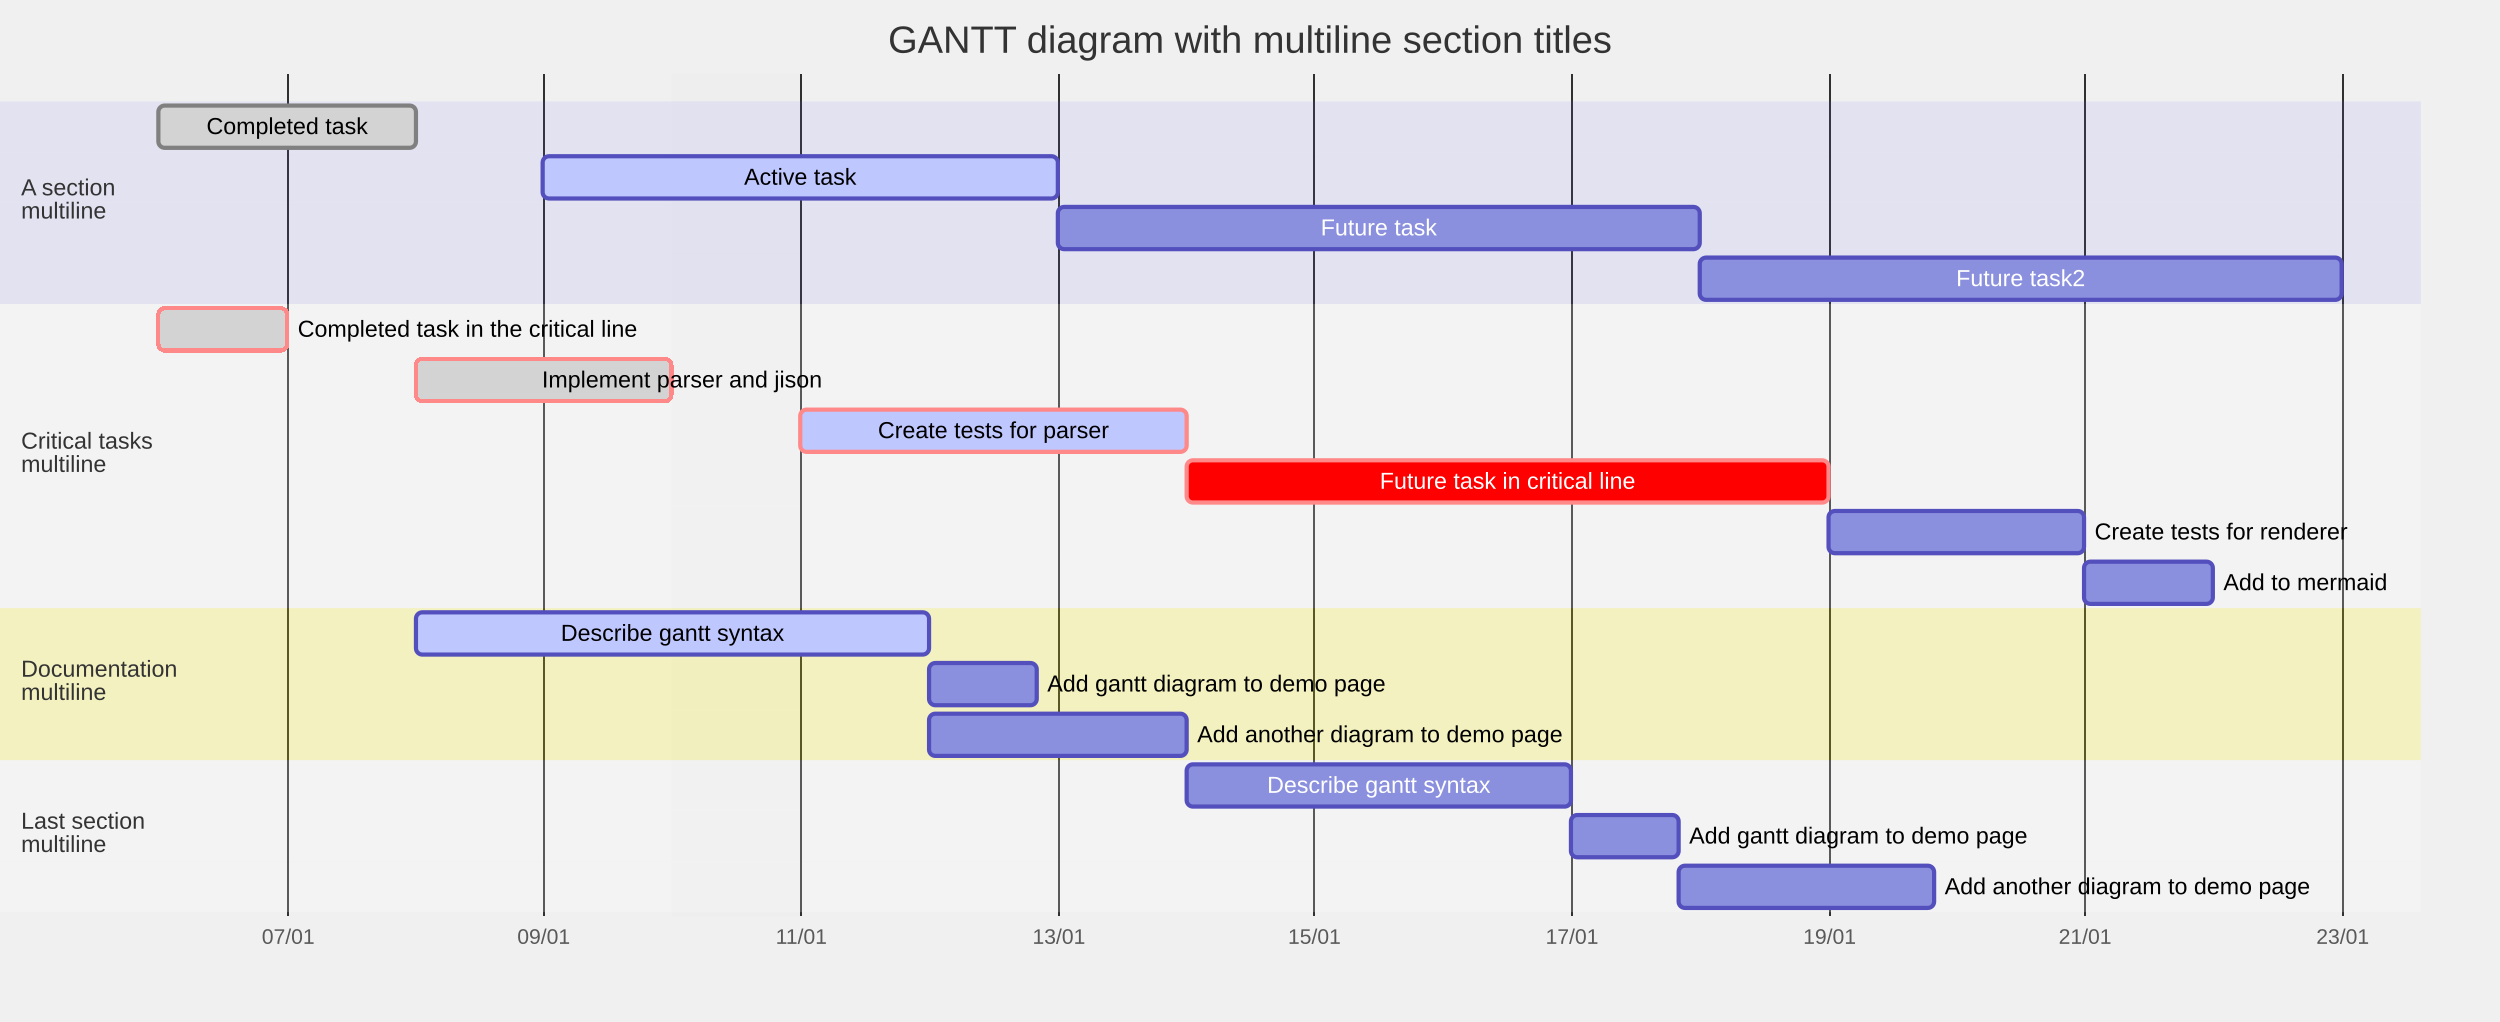
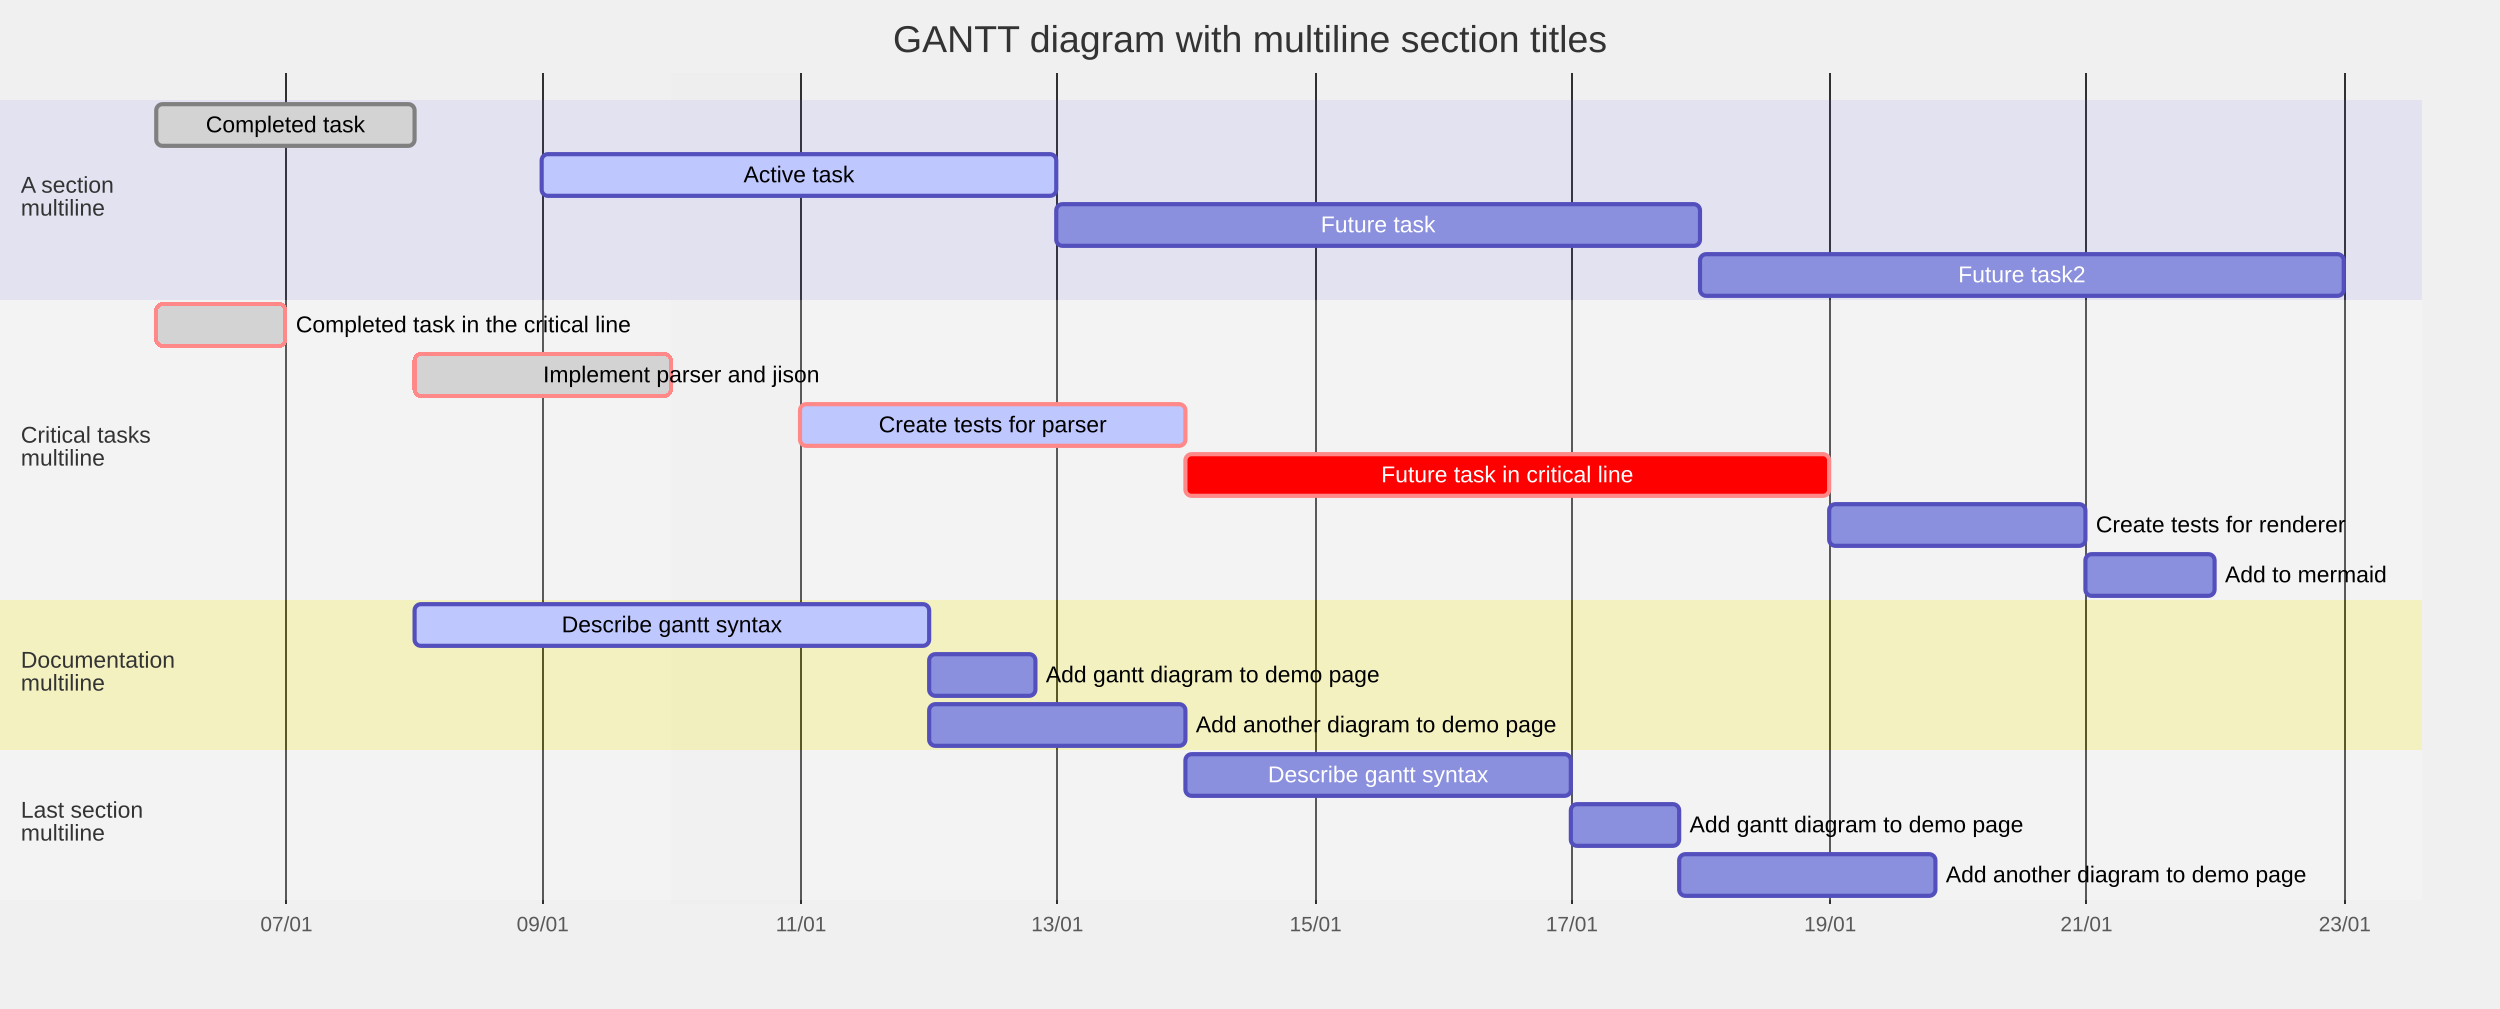
- <svg xmlns="http://www.w3.org/2000/svg" id="upstream_html_demos_gantt_gantt_chart_diagram_demos_009" width="100%" viewBox="0 0 1184 484" style="max-width: 1184px; background-color: white;" role="graphics-document document" aria-roledescription="gantt">
+ <svg xmlns="http://www.w3.org/2000/svg" id="upstream_html_demos_gantt_gantt_chart_diagram_demos_009" width="100%" viewBox="0 0 1200 484" style="max-width: 1200px; background-color: white;" role="graphics-document document" aria-roledescription="gantt">
  <style>#upstream_html_demos_gantt_gantt_chart_diagram_demos_009{font-family:"trebuchet ms",verdana,arial,sans-serif;font-size:16px;fill:#333;}@keyframes edge-animation-frame{from{stroke-dashoffset:0;}}@keyframes dash{to{stroke-dashoffset:0;}}#upstream_html_demos_gantt_gantt_chart_diagram_demos_009 .edge-animation-slow{stroke-dasharray:9,5!important;stroke-dashoffset:900;animation:dash 50s linear infinite;stroke-linecap:round;}#upstream_html_demos_gantt_gantt_chart_diagram_demos_009 .edge-animation-fast{stroke-dasharray:9,5!important;stroke-dashoffset:900;animation:dash 20s linear infinite;stroke-linecap:round;}#upstream_html_demos_gantt_gantt_chart_diagram_demos_009 .error-icon{fill:#552222;}#upstream_html_demos_gantt_gantt_chart_diagram_demos_009 .error-text{fill:#552222;stroke:#552222;}#upstream_html_demos_gantt_gantt_chart_diagram_demos_009 .edge-thickness-normal{stroke-width:1px;}#upstream_html_demos_gantt_gantt_chart_diagram_demos_009 .edge-thickness-thick{stroke-width:3.5px;}#upstream_html_demos_gantt_gantt_chart_diagram_demos_009 .edge-pattern-solid{stroke-dasharray:0;}#upstream_html_demos_gantt_gantt_chart_diagram_demos_009 .edge-thickness-invisible{stroke-width:0;fill:none;}#upstream_html_demos_gantt_gantt_chart_diagram_demos_009 .edge-pattern-dashed{stroke-dasharray:3;}#upstream_html_demos_gantt_gantt_chart_diagram_demos_009 .edge-pattern-dotted{stroke-dasharray:2;}#upstream_html_demos_gantt_gantt_chart_diagram_demos_009 .marker{fill:#333333;stroke:#333333;}#upstream_html_demos_gantt_gantt_chart_diagram_demos_009 .marker.cross{stroke:#333333;}#upstream_html_demos_gantt_gantt_chart_diagram_demos_009 svg{font-family:"trebuchet ms",verdana,arial,sans-serif;font-size:16px;}#upstream_html_demos_gantt_gantt_chart_diagram_demos_009 p{margin:0;}#upstream_html_demos_gantt_gantt_chart_diagram_demos_009 .mermaid-main-font{font-family:"trebuchet ms",verdana,arial,sans-serif;}#upstream_html_demos_gantt_gantt_chart_diagram_demos_009 .exclude-range{fill:#eeeeee;}#upstream_html_demos_gantt_gantt_chart_diagram_demos_009 .section{stroke:none;opacity:0.2;}#upstream_html_demos_gantt_gantt_chart_diagram_demos_009 .section0{fill:rgba(102, 102, 255, 0.49);}#upstream_html_demos_gantt_gantt_chart_diagram_demos_009 .section2{fill:#fff400;}#upstream_html_demos_gantt_gantt_chart_diagram_demos_009 .section1,#upstream_html_demos_gantt_gantt_chart_diagram_demos_009 .section3{fill:white;opacity:0.2;}#upstream_html_demos_gantt_gantt_chart_diagram_demos_009 .sectionTitle0{fill:#333;}#upstream_html_demos_gantt_gantt_chart_diagram_demos_009 .sectionTitle1{fill:#333;}#upstream_html_demos_gantt_gantt_chart_diagram_demos_009 .sectionTitle2{fill:#333;}#upstream_html_demos_gantt_gantt_chart_diagram_demos_009 .sectionTitle3{fill:#333;}#upstream_html_demos_gantt_gantt_chart_diagram_demos_009 .sectionTitle{text-anchor:start;font-family:"trebuchet ms",verdana,arial,sans-serif;}#upstream_html_demos_gantt_gantt_chart_diagram_demos_009 .grid .tick{stroke:lightgrey;opacity:0.8;shape-rendering:crispEdges;}#upstream_html_demos_gantt_gantt_chart_diagram_demos_009 .grid .tick text{font-family:"trebuchet ms",verdana,arial,sans-serif;fill:#333;}#upstream_html_demos_gantt_gantt_chart_diagram_demos_009 .grid path{stroke-width:0;}#upstream_html_demos_gantt_gantt_chart_diagram_demos_009 .today{fill:none;stroke:red;stroke-width:2px;}#upstream_html_demos_gantt_gantt_chart_diagram_demos_009 .task{stroke-width:2;}#upstream_html_demos_gantt_gantt_chart_diagram_demos_009 .taskText{text-anchor:middle;font-family:"trebuchet ms",verdana,arial,sans-serif;}#upstream_html_demos_gantt_gantt_chart_diagram_demos_009 .taskTextOutsideRight{fill:black;text-anchor:start;font-family:"trebuchet ms",verdana,arial,sans-serif;}#upstream_html_demos_gantt_gantt_chart_diagram_demos_009 .taskTextOutsideLeft{fill:black;text-anchor:end;}#upstream_html_demos_gantt_gantt_chart_diagram_demos_009 .task.clickable{cursor:pointer;}#upstream_html_demos_gantt_gantt_chart_diagram_demos_009 .taskText.clickable{cursor:pointer;fill:#003163!important;font-weight:bold;}#upstream_html_demos_gantt_gantt_chart_diagram_demos_009 .taskTextOutsideLeft.clickable{cursor:pointer;fill:#003163!important;font-weight:bold;}#upstream_html_demos_gantt_gantt_chart_diagram_demos_009 .taskTextOutsideRight.clickable{cursor:pointer;fill:#003163!important;font-weight:bold;}#upstream_html_demos_gantt_gantt_chart_diagram_demos_009 .taskText0,#upstream_html_demos_gantt_gantt_chart_diagram_demos_009 .taskText1,#upstream_html_demos_gantt_gantt_chart_diagram_demos_009 .taskText2,#upstream_html_demos_gantt_gantt_chart_diagram_demos_009 .taskText3{fill:white;}#upstream_html_demos_gantt_gantt_chart_diagram_demos_009 .task0,#upstream_html_demos_gantt_gantt_chart_diagram_demos_009 .task1,#upstream_html_demos_gantt_gantt_chart_diagram_demos_009 .task2,#upstream_html_demos_gantt_gantt_chart_diagram_demos_009 .task3{fill:#8a90dd;stroke:#534fbc;}#upstream_html_demos_gantt_gantt_chart_diagram_demos_009 .taskTextOutside0,#upstream_html_demos_gantt_gantt_chart_diagram_demos_009 .taskTextOutside2{fill:black;}#upstream_html_demos_gantt_gantt_chart_diagram_demos_009 .taskTextOutside1,#upstream_html_demos_gantt_gantt_chart_diagram_demos_009 .taskTextOutside3{fill:black;}#upstream_html_demos_gantt_gantt_chart_diagram_demos_009 .active0,#upstream_html_demos_gantt_gantt_chart_diagram_demos_009 .active1,#upstream_html_demos_gantt_gantt_chart_diagram_demos_009 .active2,#upstream_html_demos_gantt_gantt_chart_diagram_demos_009 .active3{fill:#bfc7ff;stroke:#534fbc;}#upstream_html_demos_gantt_gantt_chart_diagram_demos_009 .activeText0,#upstream_html_demos_gantt_gantt_chart_diagram_demos_009 .activeText1,#upstream_html_demos_gantt_gantt_chart_diagram_demos_009 .activeText2,#upstream_html_demos_gantt_gantt_chart_diagram_demos_009 .activeText3{fill:black!important;}#upstream_html_demos_gantt_gantt_chart_diagram_demos_009 .done0,#upstream_html_demos_gantt_gantt_chart_diagram_demos_009 .done1,#upstream_html_demos_gantt_gantt_chart_diagram_demos_009 .done2,#upstream_html_demos_gantt_gantt_chart_diagram_demos_009 .done3{stroke:grey;fill:lightgrey;stroke-width:2;}#upstream_html_demos_gantt_gantt_chart_diagram_demos_009 .doneText0,#upstream_html_demos_gantt_gantt_chart_diagram_demos_009 .doneText1,#upstream_html_demos_gantt_gantt_chart_diagram_demos_009 .doneText2,#upstream_html_demos_gantt_gantt_chart_diagram_demos_009 .doneText3{fill:black!important;}#upstream_html_demos_gantt_gantt_chart_diagram_demos_009 .doneText0.taskTextOutsideLeft,#upstream_html_demos_gantt_gantt_chart_diagram_demos_009 .doneText0.taskTextOutsideRight,#upstream_html_demos_gantt_gantt_chart_diagram_demos_009 .doneText1.taskTextOutsideLeft,#upstream_html_demos_gantt_gantt_chart_diagram_demos_009 .doneText1.taskTextOutsideRight,#upstream_html_demos_gantt_gantt_chart_diagram_demos_009 .doneText2.taskTextOutsideLeft,#upstream_html_demos_gantt_gantt_chart_diagram_demos_009 .doneText2.taskTextOutsideRight,#upstream_html_demos_gantt_gantt_chart_diagram_demos_009 .doneText3.taskTextOutsideLeft,#upstream_html_demos_gantt_gantt_chart_diagram_demos_009 .doneText3.taskTextOutsideRight{fill:black!important;}#upstream_html_demos_gantt_gantt_chart_diagram_demos_009 .crit0,#upstream_html_demos_gantt_gantt_chart_diagram_demos_009 .crit1,#upstream_html_demos_gantt_gantt_chart_diagram_demos_009 .crit2,#upstream_html_demos_gantt_gantt_chart_diagram_demos_009 .crit3{stroke:#ff8888;fill:red;stroke-width:2;}#upstream_html_demos_gantt_gantt_chart_diagram_demos_009 .activeCrit0,#upstream_html_demos_gantt_gantt_chart_diagram_demos_009 .activeCrit1,#upstream_html_demos_gantt_gantt_chart_diagram_demos_009 .activeCrit2,#upstream_html_demos_gantt_gantt_chart_diagram_demos_009 .activeCrit3{stroke:#ff8888;fill:#bfc7ff;stroke-width:2;}#upstream_html_demos_gantt_gantt_chart_diagram_demos_009 .doneCrit0,#upstream_html_demos_gantt_gantt_chart_diagram_demos_009 .doneCrit1,#upstream_html_demos_gantt_gantt_chart_diagram_demos_009 .doneCrit2,#upstream_html_demos_gantt_gantt_chart_diagram_demos_009 .doneCrit3{stroke:#ff8888;fill:lightgrey;stroke-width:2;cursor:pointer;shape-rendering:crispEdges;}#upstream_html_demos_gantt_gantt_chart_diagram_demos_009 .milestone{transform:rotate(45deg) scale(0.8,0.8);}#upstream_html_demos_gantt_gantt_chart_diagram_demos_009 .milestoneText{font-style:italic;}#upstream_html_demos_gantt_gantt_chart_diagram_demos_009 .doneCritText0,#upstream_html_demos_gantt_gantt_chart_diagram_demos_009 .doneCritText1,#upstream_html_demos_gantt_gantt_chart_diagram_demos_009 .doneCritText2,#upstream_html_demos_gantt_gantt_chart_diagram_demos_009 .doneCritText3{fill:black!important;}#upstream_html_demos_gantt_gantt_chart_diagram_demos_009 .doneCritText0.taskTextOutsideLeft,#upstream_html_demos_gantt_gantt_chart_diagram_demos_009 .doneCritText0.taskTextOutsideRight,#upstream_html_demos_gantt_gantt_chart_diagram_demos_009 .doneCritText1.taskTextOutsideLeft,#upstream_html_demos_gantt_gantt_chart_diagram_demos_009 .doneCritText1.taskTextOutsideRight,#upstream_html_demos_gantt_gantt_chart_diagram_demos_009 .doneCritText2.taskTextOutsideLeft,#upstream_html_demos_gantt_gantt_chart_diagram_demos_009 .doneCritText2.taskTextOutsideRight,#upstream_html_demos_gantt_gantt_chart_diagram_demos_009 .doneCritText3.taskTextOutsideLeft,#upstream_html_demos_gantt_gantt_chart_diagram_demos_009 .doneCritText3.taskTextOutsideRight{fill:black!important;}#upstream_html_demos_gantt_gantt_chart_diagram_demos_009 .vert{stroke:navy;}#upstream_html_demos_gantt_gantt_chart_diagram_demos_009 .vertText{font-size:15px;text-anchor:middle;fill:navy!important;}#upstream_html_demos_gantt_gantt_chart_diagram_demos_009 .activeCritText0,#upstream_html_demos_gantt_gantt_chart_diagram_demos_009 .activeCritText1,#upstream_html_demos_gantt_gantt_chart_diagram_demos_009 .activeCritText2,#upstream_html_demos_gantt_gantt_chart_diagram_demos_009 .activeCritText3{fill:black!important;}#upstream_html_demos_gantt_gantt_chart_diagram_demos_009 .titleText{text-anchor:middle;font-size:18px;fill:#333;font-family:"trebuchet ms",verdana,arial,sans-serif;}#upstream_html_demos_gantt_gantt_chart_diagram_demos_009 .node .neo-node{stroke:#9370DB;}#upstream_html_demos_gantt_gantt_chart_diagram_demos_009 [data-look="neo"].node rect,#upstream_html_demos_gantt_gantt_chart_diagram_demos_009 [data-look="neo"].cluster rect,#upstream_html_demos_gantt_gantt_chart_diagram_demos_009 [data-look="neo"].node polygon{stroke:#9370DB;filter:drop-shadow(1px 2px 2px rgba(185, 185, 185, 1));}#upstream_html_demos_gantt_gantt_chart_diagram_demos_009 [data-look="neo"].swimlane.cluster rect{filter:none;}#upstream_html_demos_gantt_gantt_chart_diagram_demos_009 [data-look="neo"].node path{stroke:#9370DB;stroke-width:1px;}#upstream_html_demos_gantt_gantt_chart_diagram_demos_009 [data-look="neo"].node .outer-path{filter:drop-shadow(1px 2px 2px rgba(185, 185, 185, 1));}#upstream_html_demos_gantt_gantt_chart_diagram_demos_009 [data-look="neo"].node .neo-line path{stroke:#9370DB;filter:none;}#upstream_html_demos_gantt_gantt_chart_diagram_demos_009 [data-look="neo"].node circle{stroke:#9370DB;filter:drop-shadow(1px 2px 2px rgba(185, 185, 185, 1));}#upstream_html_demos_gantt_gantt_chart_diagram_demos_009 [data-look="neo"].node circle .state-start{fill:#000000;}#upstream_html_demos_gantt_gantt_chart_diagram_demos_009 [data-look="neo"].icon-shape .icon{fill:#9370DB;filter:drop-shadow(1px 2px 2px rgba(185, 185, 185, 1));}#upstream_html_demos_gantt_gantt_chart_diagram_demos_009 [data-look="neo"].icon-shape .icon-neo path{stroke:#9370DB;filter:drop-shadow(1px 2px 2px rgba(185, 185, 185, 1));}#upstream_html_demos_gantt_gantt_chart_diagram_demos_009 :root{--mermaid-font-family:"trebuchet ms",verdana,arial,sans-serif;}</style>
  <g />
  <g>
-     <rect id="upstream_html_demos_gantt_gantt_chart_diagram_demos_009-exclude-2014-01-10" x="318" y="35" width="61" height="399" transform-origin="318px 242px" class="exclude-range" />
+     <rect id="upstream_html_demos_gantt_gantt_chart_diagram_demos_009-exclude-2014-01-10" x="322" y="35" width="62" height="399" transform-origin="322px 242px" class="exclude-range" />
  </g>
  <g class="grid" transform="translate(75, 434)" fill="none" font-size="10" font-family="sans-serif" text-anchor="middle">
-     <path class="domain" stroke="currentColor" d="M0.5,-399V0.5H1034.5V-399" />
-     <g class="tick" opacity="1" transform="translate(61.5,0)">
+     <path class="domain" stroke="currentColor" d="M0.5,-399V0.5H1050.5V-399" />
+     <g class="tick" opacity="1" transform="translate(62.5,0)">
      <line stroke="currentColor" y2="-399" />
      <text fill="#000" y="3" dy="1em" stroke="none" font-size="10" style="text-anchor: middle;">07/01</text>
    </g>
-     <g class="tick" opacity="1" transform="translate(182.5,0)">
+     <g class="tick" opacity="1" transform="translate(185.5,0)">
      <line stroke="currentColor" y2="-399" />
      <text fill="#000" y="3" dy="1em" stroke="none" font-size="10" style="text-anchor: middle;">09/01</text>
    </g>
-     <g class="tick" opacity="1" transform="translate(304.5,0)">
+     <g class="tick" opacity="1" transform="translate(309.5,0)">
      <line stroke="currentColor" y2="-399" />
      <text fill="#000" y="3" dy="1em" stroke="none" font-size="10" style="text-anchor: middle;">11/01</text>
    </g>
-     <g class="tick" opacity="1" transform="translate(426.5,0)">
+     <g class="tick" opacity="1" transform="translate(432.5,0)">
      <line stroke="currentColor" y2="-399" />
      <text fill="#000" y="3" dy="1em" stroke="none" font-size="10" style="text-anchor: middle;">13/01</text>
    </g>
-     <g class="tick" opacity="1" transform="translate(547.5,0)">
+     <g class="tick" opacity="1" transform="translate(556.5,0)">
      <line stroke="currentColor" y2="-399" />
      <text fill="#000" y="3" dy="1em" stroke="none" font-size="10" style="text-anchor: middle;">15/01</text>
    </g>
-     <g class="tick" opacity="1" transform="translate(669.5,0)">
+     <g class="tick" opacity="1" transform="translate(679.5,0)">
      <line stroke="currentColor" y2="-399" />
      <text fill="#000" y="3" dy="1em" stroke="none" font-size="10" style="text-anchor: middle;">17/01</text>
    </g>
-     <g class="tick" opacity="1" transform="translate(791.5,0)">
+     <g class="tick" opacity="1" transform="translate(803.5,0)">
      <line stroke="currentColor" y2="-399" />
      <text fill="#000" y="3" dy="1em" stroke="none" font-size="10" style="text-anchor: middle;">19/01</text>
    </g>
-     <g class="tick" opacity="1" transform="translate(912.5,0)">
+     <g class="tick" opacity="1" transform="translate(926.5,0)">
      <line stroke="currentColor" y2="-399" />
      <text fill="#000" y="3" dy="1em" stroke="none" font-size="10" style="text-anchor: middle;">21/01</text>
    </g>
-     <g class="tick" opacity="1" transform="translate(1034.5,0)">
+     <g class="tick" opacity="1" transform="translate(1050.5,0)">
      <line stroke="currentColor" y2="-399" />
      <text fill="#000" y="3" dy="1em" stroke="none" font-size="10" style="text-anchor: middle;">23/01</text>
    </g>
  </g>
  <g>
-     <rect x="0" y="48" width="1146.5" height="24" class="section section0" />
-     <rect x="0" y="144" width="1146.5" height="24" class="section section1" />
-     <rect x="0" y="168" width="1146.5" height="24" class="section section1" />
-     <rect x="0" y="288" width="1146.5" height="24" class="section section2" />
-     <rect x="0" y="72" width="1146.5" height="24" class="section section0" />
-     <rect x="0" y="192" width="1146.5" height="24" class="section section1" />
-     <rect x="0" y="312" width="1146.5" height="24" class="section section2" />
-     <rect x="0" y="336" width="1146.5" height="24" class="section section2" />
-     <rect x="0" y="96" width="1146.5" height="24" class="section section0" />
-     <rect x="0" y="216" width="1146.5" height="24" class="section section1" />
-     <rect x="0" y="360" width="1146.5" height="24" class="section section3" />
-     <rect x="0" y="384" width="1146.5" height="24" class="section section3" />
-     <rect x="0" y="408" width="1146.5" height="24" class="section section3" />
-     <rect x="0" y="120" width="1146.5" height="24" class="section section0" />
-     <rect x="0" y="240" width="1146.5" height="24" class="section section1" />
-     <rect x="0" y="264" width="1146.5" height="24" class="section section1" />
+     <rect x="0" y="48" width="1162.5" height="24" class="section section0" />
+     <rect x="0" y="144" width="1162.5" height="24" class="section section1" />
+     <rect x="0" y="168" width="1162.5" height="24" class="section section1" />
+     <rect x="0" y="288" width="1162.5" height="24" class="section section2" />
+     <rect x="0" y="72" width="1162.5" height="24" class="section section0" />
+     <rect x="0" y="192" width="1162.5" height="24" class="section section1" />
+     <rect x="0" y="312" width="1162.5" height="24" class="section section2" />
+     <rect x="0" y="336" width="1162.5" height="24" class="section section2" />
+     <rect x="0" y="96" width="1162.5" height="24" class="section section0" />
+     <rect x="0" y="216" width="1162.5" height="24" class="section section1" />
+     <rect x="0" y="360" width="1162.5" height="24" class="section section3" />
+     <rect x="0" y="384" width="1162.5" height="24" class="section section3" />
+     <rect x="0" y="408" width="1162.5" height="24" class="section section3" />
+     <rect x="0" y="120" width="1162.5" height="24" class="section section0" />
+     <rect x="0" y="240" width="1162.5" height="24" class="section section1" />
+     <rect x="0" y="264" width="1162.5" height="24" class="section section1" />
  </g>
  <g>
-     <rect id="upstream_html_demos_gantt_gantt_chart_diagram_demos_009-des1" rx="3" ry="3" x="75" y="50" width="122" height="20" transform-origin="136px 60px" class="task done0" />
-     <rect id="upstream_html_demos_gantt_gantt_chart_diagram_demos_009-task1" rx="3" ry="3" x="75" y="146" width="61" height="20" transform-origin="105.5px 156px" class="task doneCrit1" />
-     <rect id="upstream_html_demos_gantt_gantt_chart_diagram_demos_009-task2" rx="3" ry="3" x="197" y="170" width="121" height="20" transform-origin="288px 180px" class="task doneCrit1" />
-     <rect id="upstream_html_demos_gantt_gantt_chart_diagram_demos_009-a1" rx="3" ry="3" x="197" y="290" width="243" height="20" transform-origin="318.5px 300px" class="task active2" />
-     <rect id="upstream_html_demos_gantt_gantt_chart_diagram_demos_009-des2" rx="3" ry="3" x="257" y="74" width="244" height="20" transform-origin="379px 84px" class="task active0" />
-     <rect id="upstream_html_demos_gantt_gantt_chart_diagram_demos_009-task3" rx="3" ry="3" x="379" y="194" width="183" height="20" transform-origin="470.5px 204px" class="task activeCrit1" />
-     <rect id="upstream_html_demos_gantt_gantt_chart_diagram_demos_009-task7" rx="3" ry="3" x="440" y="314" width="51" height="20" transform-origin="465.5px 324px" class="task task2" />
-     <rect id="upstream_html_demos_gantt_gantt_chart_diagram_demos_009-doc1" rx="3" ry="3" x="440" y="338" width="122" height="20" transform-origin="501px 348px" class="task task2" />
-     <rect id="upstream_html_demos_gantt_gantt_chart_diagram_demos_009-des3" rx="3" ry="3" x="501" y="98" width="304" height="20" transform-origin="653px 108px" class="task task0" />
-     <rect id="upstream_html_demos_gantt_gantt_chart_diagram_demos_009-task4" rx="3" ry="3" x="562" y="218" width="304" height="20" transform-origin="714px 228px" class="task crit1" />
-     <rect id="upstream_html_demos_gantt_gantt_chart_diagram_demos_009-task8" rx="3" ry="3" x="562" y="362" width="182" height="20" transform-origin="653px 372px" class="task task3" />
-     <rect id="upstream_html_demos_gantt_gantt_chart_diagram_demos_009-task9" rx="3" ry="3" x="744" y="386" width="51" height="20" transform-origin="769.5px 396px" class="task task3" />
-     <rect id="upstream_html_demos_gantt_gantt_chart_diagram_demos_009-task10" rx="3" ry="3" x="795" y="410" width="121" height="20" transform-origin="855.5px 420px" class="task task3" />
-     <rect id="upstream_html_demos_gantt_gantt_chart_diagram_demos_009-des4" rx="3" ry="3" x="805" y="122" width="304" height="20" transform-origin="957px 132px" class="task task0" />
-     <rect id="upstream_html_demos_gantt_gantt_chart_diagram_demos_009-task5" rx="3" ry="3" x="866" y="242" width="121" height="20" transform-origin="926.5px 252px" class="task task1" />
-     <rect id="upstream_html_demos_gantt_gantt_chart_diagram_demos_009-task6" rx="3" ry="3" x="987" y="266" width="61" height="20" transform-origin="1017.5px 276px" class="task task1" />
-     <text id="upstream_html_demos_gantt_gantt_chart_diagram_demos_009-des1-text" font-size="11" x="136" y="63.5" class="taskText taskText0  doneText0 width-76.9375">Completed task </text>
-     <text id="upstream_html_demos_gantt_gantt_chart_diagram_demos_009-task1-text" font-size="11" x="141" y="159.5" class="taskTextOutsideRight taskTextOutside1  doneCritText1 width-168.921875">Completed task in the critical line </text>
-     <text id="upstream_html_demos_gantt_gantt_chart_diagram_demos_009-task2-text" font-size="11" x="323" y="183.5" class="taskText taskText1  doneCritText1 width-135.375">Implement parser and jison </text>
-     <text id="upstream_html_demos_gantt_gantt_chart_diagram_demos_009-a1-text" font-size="11" x="318.5" y="303.5" class="taskText taskText2 activeText2 width-106.390625">Describe gantt syntax </text>
-     <text id="upstream_html_demos_gantt_gantt_chart_diagram_demos_009-des2-text" font-size="11" x="379" y="87.5" class="taskText taskText0 activeText0 width-54.28125">Active task </text>
-     <text id="upstream_html_demos_gantt_gantt_chart_diagram_demos_009-task3-text" font-size="11" x="470.5" y="207.5" class="taskText taskText1 activeCritText1 critText1 width-111.71875">Create tests for parser </text>
-     <text id="upstream_html_demos_gantt_gantt_chart_diagram_demos_009-task7-text" font-size="11" x="496" y="327.5" class="taskTextOutsideRight taskTextOutside2  width-161.96875">Add gantt diagram to demo page </text>
-     <text id="upstream_html_demos_gantt_gantt_chart_diagram_demos_009-doc1-text" font-size="11" x="567" y="351.5" class="taskTextOutsideRight taskTextOutside2  width-174.265625">Add another diagram to demo page </text>
-     <text id="upstream_html_demos_gantt_gantt_chart_diagram_demos_009-des3-text" font-size="11" x="653" y="111.5" class="taskText taskText0  width-55.890625">Future task </text>
-     <text id="upstream_html_demos_gantt_gantt_chart_diagram_demos_009-task4-text" font-size="11" x="714" y="231.5" class="taskText taskText1  critText1 width-128.203125">Future task in critical line </text>
-     <text id="upstream_html_demos_gantt_gantt_chart_diagram_demos_009-task8-text" font-size="11" x="653" y="375.5" class="taskText taskText3  width-106.390625">Describe gantt syntax </text>
-     <text id="upstream_html_demos_gantt_gantt_chart_diagram_demos_009-task9-text" font-size="11" x="800" y="399.5" class="taskTextOutsideRight taskTextOutside3  width-161.96875">Add gantt diagram to demo page </text>
-     <text id="upstream_html_demos_gantt_gantt_chart_diagram_demos_009-task10-text" font-size="11" x="921" y="423.5" class="taskTextOutsideRight taskTextOutside3  width-174.265625">Add another diagram to demo page </text>
-     <text id="upstream_html_demos_gantt_gantt_chart_diagram_demos_009-des4-text" font-size="11" x="957" y="135.5" class="taskText taskText0  width-61.65625">Future task2 </text>
-     <text id="upstream_html_demos_gantt_gantt_chart_diagram_demos_009-task5-text" font-size="11" x="992" y="255.5" class="taskTextOutsideRight taskTextOutside1  width-123.78125">Create tests for renderer </text>
-     <text id="upstream_html_demos_gantt_gantt_chart_diagram_demos_009-task6-text" font-size="11" x="1053" y="279.5" class="taskTextOutsideRight taskTextOutside1  width-79.21875">Add to mermaid </text>
+     <rect id="upstream_html_demos_gantt_gantt_chart_diagram_demos_009-des1" rx="3" ry="3" x="75" y="50" width="124" height="20" transform-origin="137px 60px" class="task done0" />
+     <rect id="upstream_html_demos_gantt_gantt_chart_diagram_demos_009-task1" rx="3" ry="3" x="75" y="146" width="62" height="20" transform-origin="106px 156px" class="task doneCrit1" />
+     <rect id="upstream_html_demos_gantt_gantt_chart_diagram_demos_009-task2" rx="3" ry="3" x="199" y="170" width="123" height="20" transform-origin="291.5px 180px" class="task doneCrit1" />
+     <rect id="upstream_html_demos_gantt_gantt_chart_diagram_demos_009-a1" rx="3" ry="3" x="199" y="290" width="247" height="20" transform-origin="322.5px 300px" class="task active2" />
+     <rect id="upstream_html_demos_gantt_gantt_chart_diagram_demos_009-des2" rx="3" ry="3" x="260" y="74" width="247" height="20" transform-origin="383.5px 84px" class="task active0" />
+     <rect id="upstream_html_demos_gantt_gantt_chart_diagram_demos_009-task3" rx="3" ry="3" x="384" y="194" width="185" height="20" transform-origin="476.5px 204px" class="task activeCrit1" />
+     <rect id="upstream_html_demos_gantt_gantt_chart_diagram_demos_009-task7" rx="3" ry="3" x="446" y="314" width="51" height="20" transform-origin="471.5px 324px" class="task task2" />
+     <rect id="upstream_html_demos_gantt_gantt_chart_diagram_demos_009-doc1" rx="3" ry="3" x="446" y="338" width="123" height="20" transform-origin="507.5px 348px" class="task task2" />
+     <rect id="upstream_html_demos_gantt_gantt_chart_diagram_demos_009-des3" rx="3" ry="3" x="507" y="98" width="309" height="20" transform-origin="661.5px 108px" class="task task0" />
+     <rect id="upstream_html_demos_gantt_gantt_chart_diagram_demos_009-task4" rx="3" ry="3" x="569" y="218" width="309" height="20" transform-origin="723.5px 228px" class="task crit1" />
+     <rect id="upstream_html_demos_gantt_gantt_chart_diagram_demos_009-task8" rx="3" ry="3" x="569" y="362" width="185" height="20" transform-origin="661.5px 372px" class="task task3" />
+     <rect id="upstream_html_demos_gantt_gantt_chart_diagram_demos_009-task9" rx="3" ry="3" x="754" y="386" width="52" height="20" transform-origin="780px 396px" class="task task3" />
+     <rect id="upstream_html_demos_gantt_gantt_chart_diagram_demos_009-task10" rx="3" ry="3" x="806" y="410" width="123" height="20" transform-origin="867.5px 420px" class="task task3" />
+     <rect id="upstream_html_demos_gantt_gantt_chart_diagram_demos_009-des4" rx="3" ry="3" x="816" y="122" width="309" height="20" transform-origin="970.5px 132px" class="task task0" />
+     <rect id="upstream_html_demos_gantt_gantt_chart_diagram_demos_009-task5" rx="3" ry="3" x="878" y="242" width="123" height="20" transform-origin="939.5px 252px" class="task task1" />
+     <rect id="upstream_html_demos_gantt_gantt_chart_diagram_demos_009-task6" rx="3" ry="3" x="1001" y="266" width="62" height="20" transform-origin="1032px 276px" class="task task1" />
+     <text id="upstream_html_demos_gantt_gantt_chart_diagram_demos_009-des1-text" font-size="11" x="137" y="63.5" class="taskText taskText0  doneText0 width-76.9375">Completed task </text>
+     <text id="upstream_html_demos_gantt_gantt_chart_diagram_demos_009-task1-text" font-size="11" x="142" y="159.5" class="taskTextOutsideRight taskTextOutside1  doneCritText1 width-168.921875">Completed task in the critical line </text>
+     <text id="upstream_html_demos_gantt_gantt_chart_diagram_demos_009-task2-text" font-size="11" x="327" y="183.5" class="taskText taskText1  doneCritText1 width-135.375">Implement parser and jison </text>
+     <text id="upstream_html_demos_gantt_gantt_chart_diagram_demos_009-a1-text" font-size="11" x="322.5" y="303.5" class="taskText taskText2 activeText2 width-106.390625">Describe gantt syntax </text>
+     <text id="upstream_html_demos_gantt_gantt_chart_diagram_demos_009-des2-text" font-size="11" x="383.5" y="87.5" class="taskText taskText0 activeText0 width-54.28125">Active task </text>
+     <text id="upstream_html_demos_gantt_gantt_chart_diagram_demos_009-task3-text" font-size="11" x="476.5" y="207.5" class="taskText taskText1 activeCritText1 critText1 width-111.71875">Create tests for parser </text>
+     <text id="upstream_html_demos_gantt_gantt_chart_diagram_demos_009-task7-text" font-size="11" x="502" y="327.5" class="taskTextOutsideRight taskTextOutside2  width-161.96875">Add gantt diagram to demo page </text>
+     <text id="upstream_html_demos_gantt_gantt_chart_diagram_demos_009-doc1-text" font-size="11" x="574" y="351.5" class="taskTextOutsideRight taskTextOutside2  width-174.265625">Add another diagram to demo page </text>
+     <text id="upstream_html_demos_gantt_gantt_chart_diagram_demos_009-des3-text" font-size="11" x="661.5" y="111.5" class="taskText taskText0  width-55.890625">Future task </text>
+     <text id="upstream_html_demos_gantt_gantt_chart_diagram_demos_009-task4-text" font-size="11" x="723.5" y="231.5" class="taskText taskText1  critText1 width-128.203125">Future task in critical line </text>
+     <text id="upstream_html_demos_gantt_gantt_chart_diagram_demos_009-task8-text" font-size="11" x="661.5" y="375.5" class="taskText taskText3  width-106.390625">Describe gantt syntax </text>
+     <text id="upstream_html_demos_gantt_gantt_chart_diagram_demos_009-task9-text" font-size="11" x="811" y="399.5" class="taskTextOutsideRight taskTextOutside3  width-161.96875">Add gantt diagram to demo page </text>
+     <text id="upstream_html_demos_gantt_gantt_chart_diagram_demos_009-task10-text" font-size="11" x="934" y="423.5" class="taskTextOutsideRight taskTextOutside3  width-174.265625">Add another diagram to demo page </text>
+     <text id="upstream_html_demos_gantt_gantt_chart_diagram_demos_009-des4-text" font-size="11" x="970.5" y="135.5" class="taskText taskText0  width-61.65625">Future task2 </text>
+     <text id="upstream_html_demos_gantt_gantt_chart_diagram_demos_009-task5-text" font-size="11" x="1006" y="255.5" class="taskTextOutsideRight taskTextOutside1  width-123.78125">Create tests for renderer </text>
+     <text id="upstream_html_demos_gantt_gantt_chart_diagram_demos_009-task6-text" font-size="11" x="1068" y="279.5" class="taskTextOutsideRight taskTextOutside1  width-79.21875">Add to mermaid </text>
  </g>
  <g>
    <text dy="-0.5em" x="10" y="98" font-size="11" class="sectionTitle sectionTitle0">
      <tspan alignment-baseline="central" x="10">A section</tspan>
      <tspan alignment-baseline="central" x="10" dy="1em">multiline</tspan>
    </text>
    <text dy="-0.5em" x="10" y="218" font-size="11" class="sectionTitle sectionTitle1">
      <tspan alignment-baseline="central" x="10">Critical tasks</tspan>
      <tspan alignment-baseline="central" x="10" dy="1em">multiline</tspan>
    </text>
    <text dy="-0.5em" x="10" y="326" font-size="11" class="sectionTitle sectionTitle2">
      <tspan alignment-baseline="central" x="10">Documentation</tspan>
      <tspan alignment-baseline="central" x="10" dy="1em">multiline</tspan>
    </text>
    <text dy="-0.5em" x="10" y="398" font-size="11" class="sectionTitle sectionTitle3">
      <tspan alignment-baseline="central" x="10">Last section</tspan>
      <tspan alignment-baseline="central" x="10" dy="1em">multiline</tspan>
    </text>
  </g>
  <g class="today">
-     <line x1="279738" x2="279738" y1="25" y2="459" class="today" />
+     <line x1="225351" x2="225351" y1="25" y2="459" class="today" />
  </g>
-   <text x="592" y="25" class="titleText">GANTT diagram with multiline section titles</text>
+   <text x="600" y="25" class="titleText">GANTT diagram with multiline section titles</text>
</svg>
